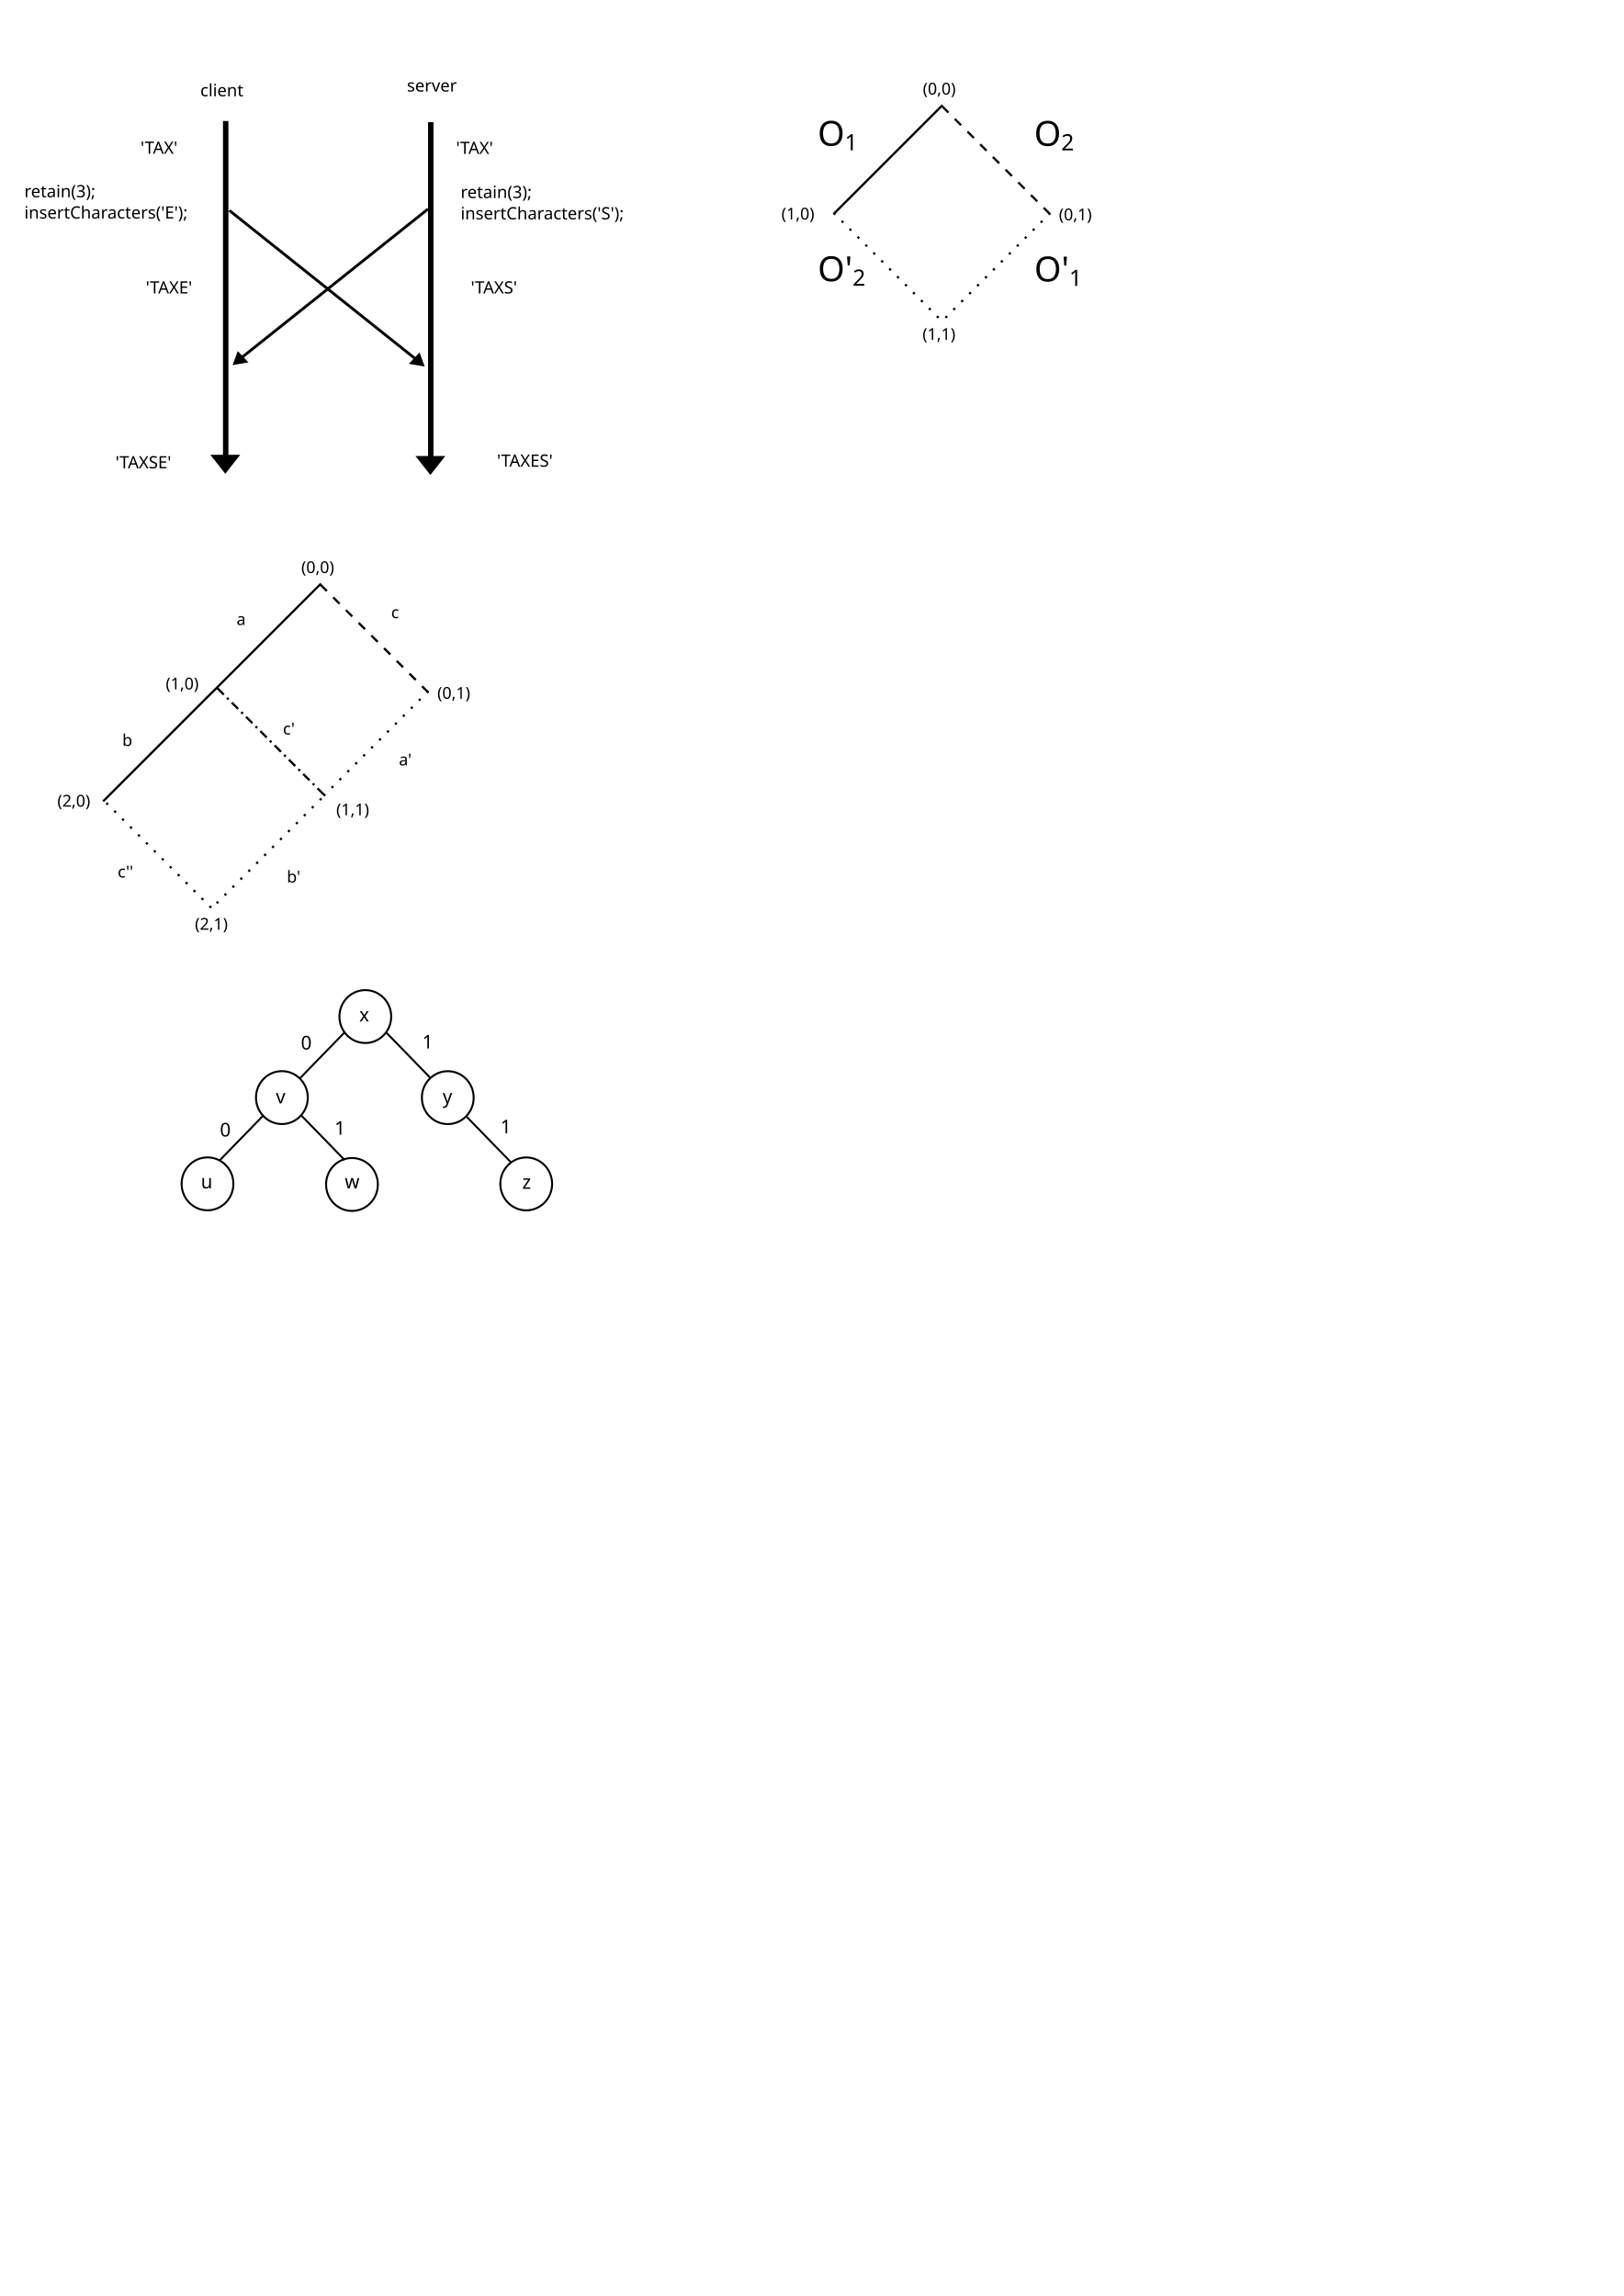
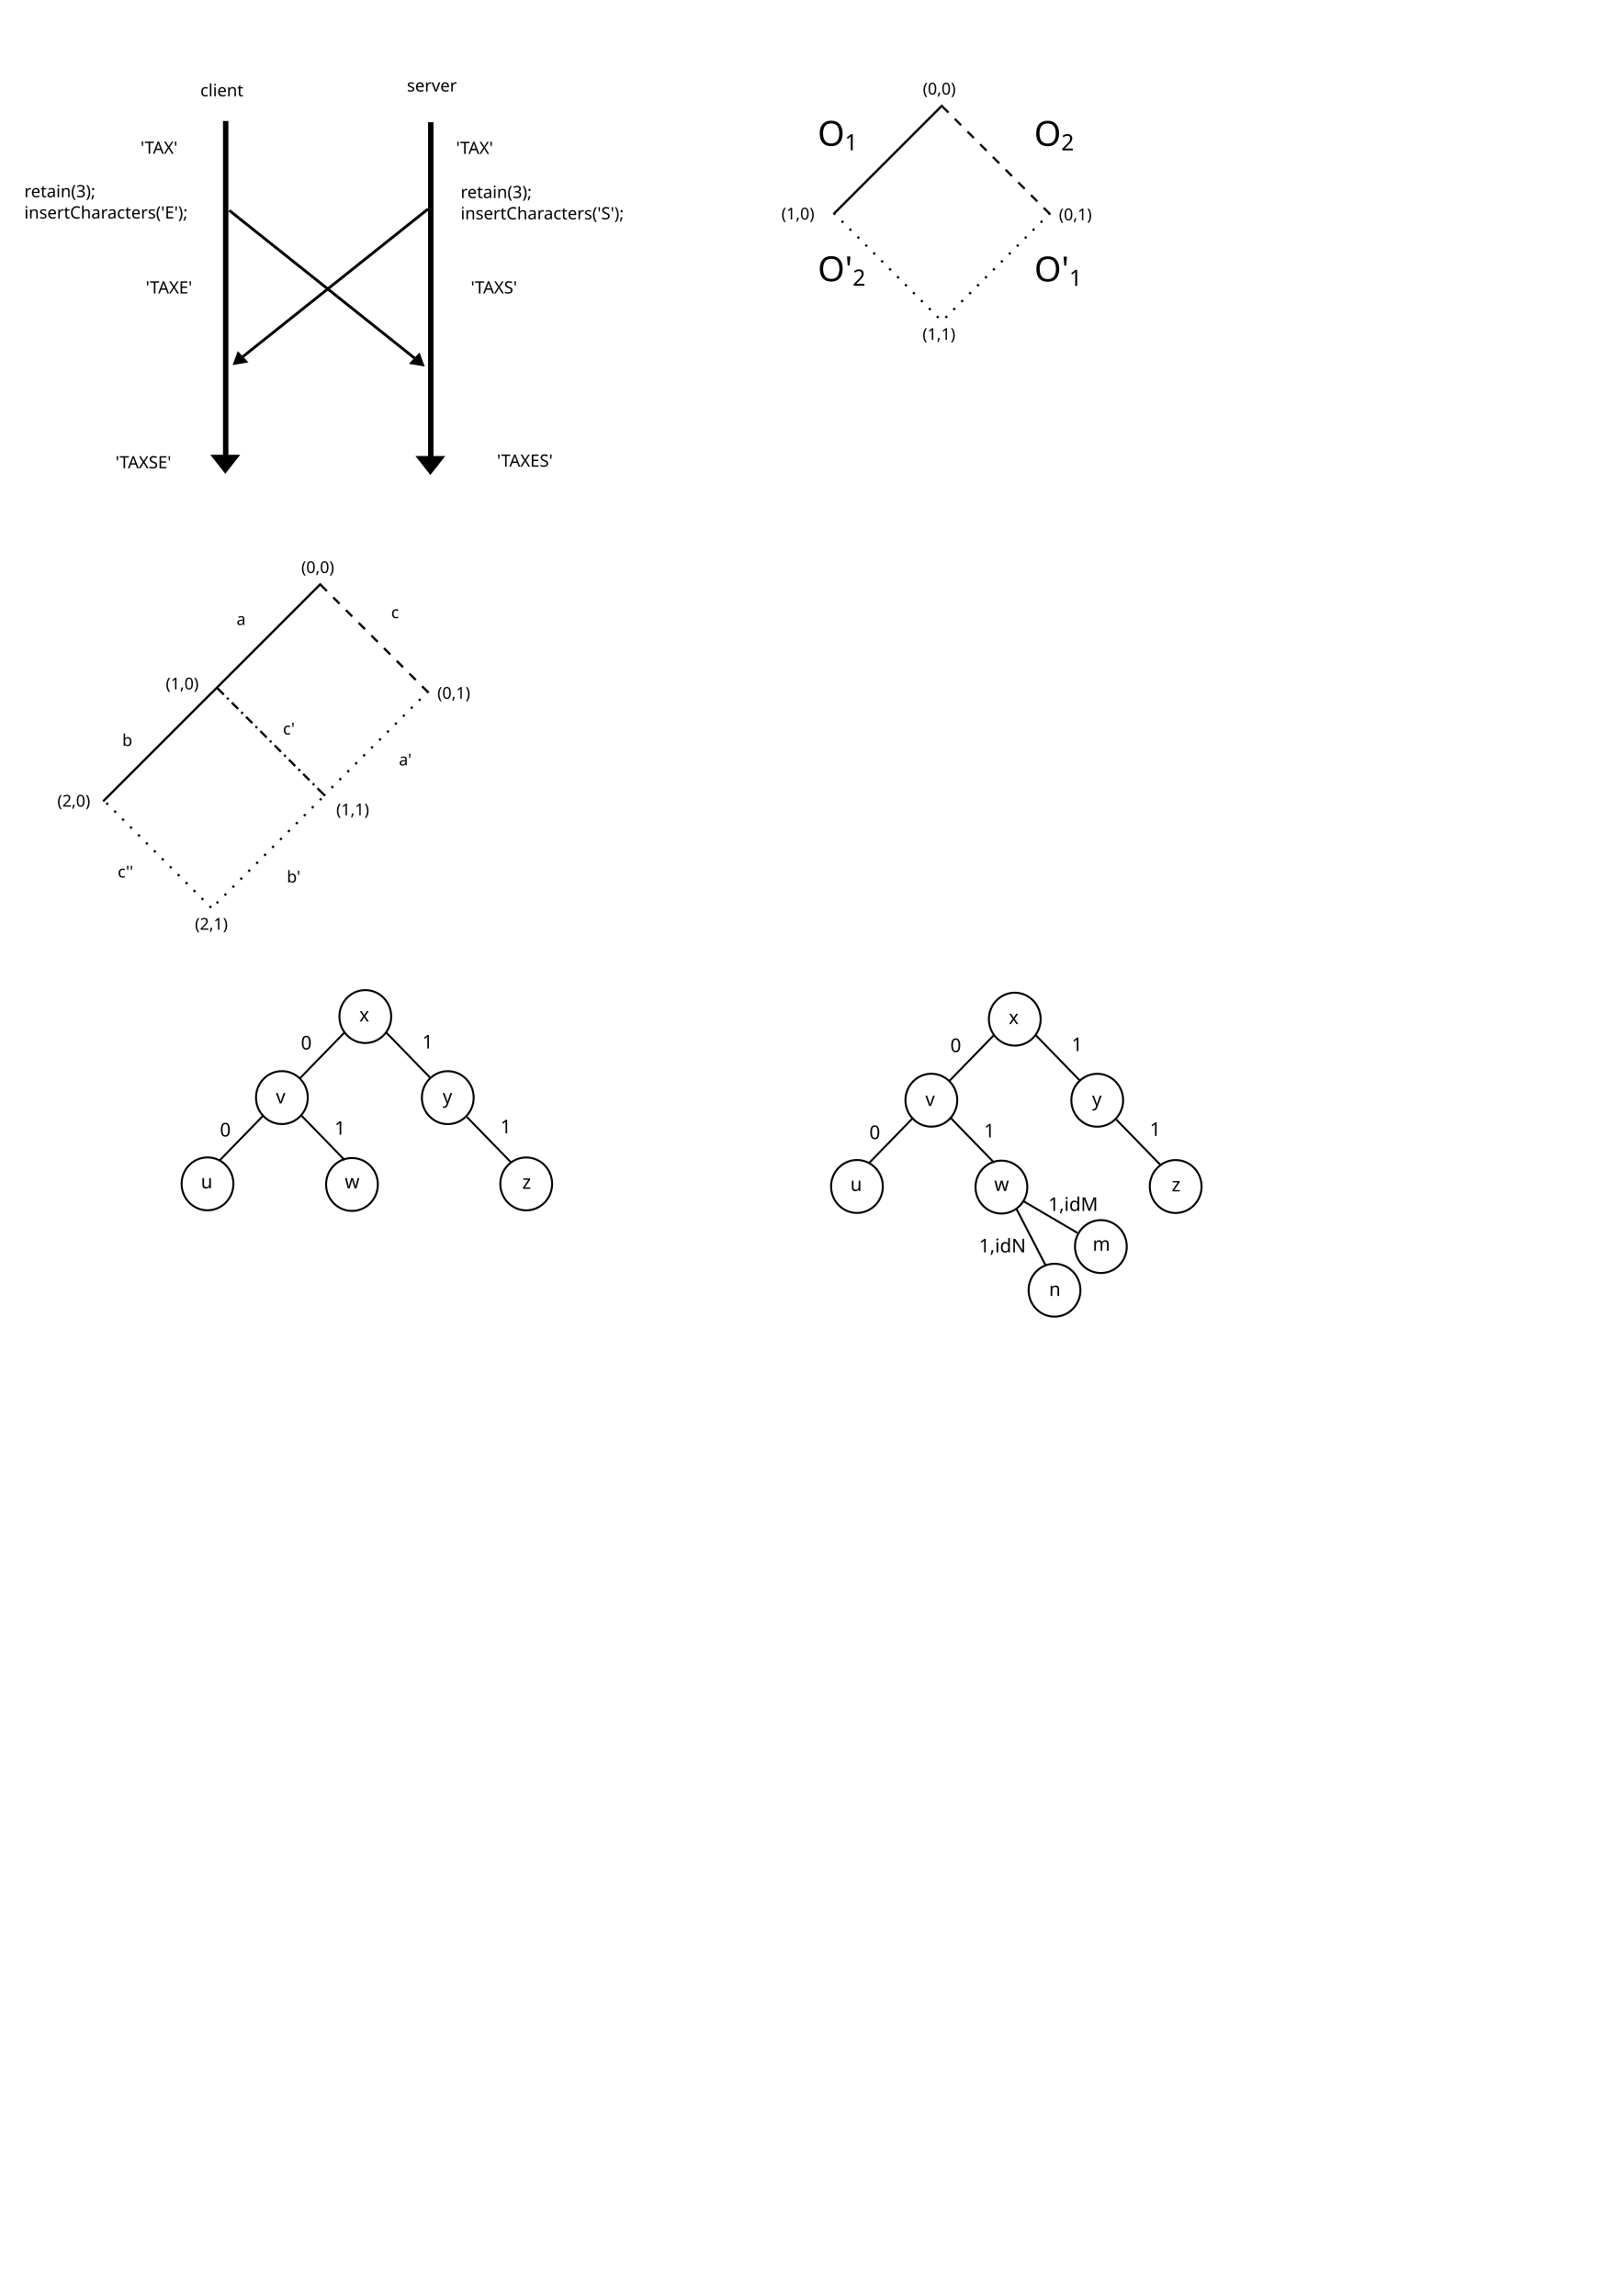
<svg xmlns="http://www.w3.org/2000/svg" width="210mm" height="297mm" viewBox="0 0 744.094 1052.362" id="svg2" version="1.1">
  <defs id="defs4" />
  <g id="layer1">
    <g id="g4295" transform="matrix(0.7428274,0,0,0.6145765,-91.29362,-71.39332)">
      <a transform="translate(21.71828,2.525381)" id="a4193">
        <path id="rect3336-8-9" d="m 238.743,203.884 3.347,0 0,251.429 -3.347,0 z" style="fill:#000000" />
      </a>
      <path id="path4191" d="m 261.882,469.504 -4.613,-7.071 -4.613,-7.071 9.225,0 9.225,0 -4.613,7.071 z" style="fill:#000000;fill-opacity:1" />
    </g>
    <a transform="matrix(0.7428274,0,0,0.6145765,18.82303,-69.29541)" id="a4193-5">
      <rect y="203.884" x="238.743" height="251.429" width="3.347" id="rect3336-8-9-1" style="fill:#000000" />
    </a>
    <path style="fill:#000000;fill-opacity:1" id="path4191-7" d="m 65.66,275.555 -11.81,-20.456 -11.81,-20.456 23.62,0 23.62,0 -11.81,20.456 z" transform="matrix(0.2901296,0,0,0.2124462,178.1734,159.1582)" />
    <text xml:space="preserve" style="font-style:normal;font-weight:normal;font-size:29.756px;line-height:0%;font-family:sans-serif;letter-spacing:0px;word-spacing:0px;fill:#000000;fill-opacity:1;stroke:none;stroke-width:1px;stroke-linecap:butt;stroke-linejoin:miter;stroke-opacity:1" x="64.5" y="70.374" id="text4229" transform="scale(0.9985727,1.001429)">
      <tspan id="tspan4231" x="64.5" y="70.374" style="font-size:7.787px;line-height:0%">'TAX'</tspan>
    </text>
    <text xml:space="preserve" style="font-style:normal;font-weight:normal;font-size:29.756px;line-height:0%;font-family:sans-serif;letter-spacing:0px;word-spacing:0px;fill:#000000;fill-opacity:1;stroke:none;stroke-width:1px;stroke-linecap:butt;stroke-linejoin:miter;stroke-opacity:1" x="209.292" y="70.455" id="text4229-8" transform="scale(0.9985727,1.001429)">
      <tspan id="tspan4231-5" x="209.292" y="70.455" style="font-size:7.787px;line-height:0%">'TAX'</tspan>
    </text>
    <text xml:space="preserve" style="font-style:normal;font-weight:normal;font-size:29.756px;line-height:125%;font-family:sans-serif;letter-spacing:0px;word-spacing:0px;fill:#000000;fill-opacity:1;stroke:none;stroke-width:1px;stroke-linecap:butt;stroke-linejoin:miter;stroke-opacity:1" x="11.148" y="90.287" id="text4253" transform="scale(0.9985727,1.001429)">
      <tspan id="tspan4255" x="11.148" y="90.287" style="font-size:7.787px">retain(3);</tspan>
      <tspan x="11.148" y="100.02" id="tspan4257" style="font-size:7.787px">insertCharacters('E');</tspan>
    </text>
    <text xml:space="preserve" style="font-style:normal;font-weight:normal;font-size:29.756px;line-height:125%;font-family:sans-serif;letter-spacing:0px;word-spacing:0px;fill:#000000;fill-opacity:1;stroke:none;stroke-width:1px;stroke-linecap:butt;stroke-linejoin:miter;stroke-opacity:1" x="211.407" y="90.663" id="text4259" transform="scale(0.9985727,1.001429)">
      <tspan id="tspan4261" x="211.407" y="90.663" style="font-size:7.787px">retain(3);</tspan>
      <tspan x="211.407" y="100.396" id="tspan4263" style="font-size:7.787px">insertCharacters('S');</tspan>
    </text>
    <text xml:space="preserve" style="font-style:normal;font-weight:normal;font-size:29.756px;line-height:0%;font-family:sans-serif;letter-spacing:0px;word-spacing:0px;fill:#000000;fill-opacity:1;stroke:none;stroke-width:1px;stroke-linecap:butt;stroke-linejoin:miter;stroke-opacity:1" x="66.894" y="134.328" id="text4229-86" transform="scale(0.9985727,1.001429)">
      <tspan id="tspan4231-1" x="66.894" y="134.328" style="font-size:7.787px;line-height:0%">'TAXE'</tspan>
    </text>
    <text xml:space="preserve" style="font-style:normal;font-weight:normal;font-size:29.756px;line-height:0%;font-family:sans-serif;letter-spacing:0px;word-spacing:0px;fill:#000000;fill-opacity:1;stroke:none;stroke-width:1px;stroke-linecap:butt;stroke-linejoin:miter;stroke-opacity:1" x="216.055" y="134.328" id="text4229-2" transform="scale(0.9985727,1.001429)">
      <tspan id="tspan4231-8" x="216.055" y="134.328" style="font-size:7.787px;line-height:0%">'TAXS'</tspan>
    </text>
    <g id="g4295-4" transform="matrix(0.2655861,-0.2811034,0.3405835,0.2716292,-34.82225,114.0824)">
      <a transform="translate(21.71828,2.525381)" id="a4193-0">
        <path id="rect3336-8-9-6" d="m 238.743,203.884 3.347,0 0,251.429 -3.347,0 z" style="fill:#000000" />
      </a>
      <path id="path4191-6" d="m 261.882,469.504 -4.613,-7.071 -4.613,-7.071 9.225,0 9.225,0 -4.613,7.071 z" style="fill:#000000;fill-opacity:1" />
    </g>
    <g id="g4295-4-0" transform="matrix(-0.2655861,-0.2811034,-0.3405835,0.2716292,336.0466,113.4272)">
      <a transform="translate(21.71828,2.525381)" id="a4193-0-8">
        <path id="rect3336-8-9-6-9" d="m 238.743,203.884 3.347,0 0,251.429 -3.347,0 z" style="fill:#000000" />
      </a>
      <path id="path4191-6-4" d="m 261.882,469.504 -4.613,-7.071 -4.613,-7.071 9.225,0 9.225,0 -4.613,7.071 z" style="fill:#000000;fill-opacity:1" />
    </g>
    <text xml:space="preserve" style="font-style:normal;font-weight:normal;font-size:29.756px;line-height:0%;font-family:sans-serif;letter-spacing:0px;word-spacing:0px;fill:#000000;fill-opacity:1;stroke:none;stroke-width:1px;stroke-linecap:butt;stroke-linejoin:miter;stroke-opacity:1" x="52.992" y="214.356" id="text4229-5" transform="scale(0.9985727,1.001429)">
      <tspan id="tspan4231-7" x="52.992" y="214.356" style="font-size:7.787px;line-height:0%">'TAXSE'</tspan>
    </text>
    <text xml:space="preserve" style="font-style:normal;font-weight:normal;font-size:29.756px;line-height:0%;font-family:sans-serif;letter-spacing:0px;word-spacing:0px;fill:#000000;fill-opacity:1;stroke:none;stroke-width:1px;stroke-linecap:butt;stroke-linejoin:miter;stroke-opacity:1" x="228.078" y="213.605" id="text4229-0" transform="scale(0.9985727,1.001429)">
      <tspan id="tspan4231-2" x="228.078" y="213.605" style="font-size:7.787px;line-height:0%">'TAXES'</tspan>
    </text>
    <text xml:space="preserve" style="font-style:normal;font-weight:normal;font-size:29.756px;line-height:125%;font-family:sans-serif;letter-spacing:0px;word-spacing:0px;fill:#000000;fill-opacity:1;stroke:none;stroke-width:1px;stroke-linecap:butt;stroke-linejoin:miter;stroke-opacity:1" x="91.928" y="44.073" id="text4376" transform="scale(0.9985727,1.001429)">
      <tspan id="tspan4378" x="91.928" y="44.073" style="font-size:7.787px">client</tspan>
    </text>
    <text xml:space="preserve" style="font-style:normal;font-weight:normal;font-size:29.756px;line-height:0%;font-family:sans-serif;letter-spacing:0px;word-spacing:0px;fill:#000000;fill-opacity:1;stroke:none;stroke-width:1px;stroke-linecap:butt;stroke-linejoin:miter;stroke-opacity:1" x="186.749" y="41.9" id="text4229-9" transform="scale(0.9985727,1.001429)">
      <tspan id="tspan4231-70" x="186.749" y="41.9" style="font-size:7.787px;line-height:0%">server</tspan>
    </text>
    <g id="g4372" transform="translate(25.75889,0)">
      <path id="path4225" d="M 356.212,98.134 C 406.185,48.162 406.185,48.162 406.185,48.162" style="fill:none;fill-rule:evenodd;stroke:#000000;stroke-width:1.029;stroke-linecap:butt;stroke-linejoin:miter;stroke-miterlimit:4;stroke-dasharray:none;stroke-dashoffset:0;stroke-opacity:1" />
      <path id="path4225-4" d="M 455.434,98.141 C 405.462,48.168 405.462,48.168 405.462,48.168" style="fill:none;fill-rule:evenodd;stroke:#000000;stroke-width:1.029;stroke-linecap:butt;stroke-linejoin:miter;stroke-miterlimit:4;stroke-dasharray:4.115, 4.115;stroke-dashoffset:0;stroke-opacity:1" />
    </g>
    <text xml:space="preserve" style="font-style:normal;font-weight:normal;font-size:84.778px;line-height:125%;font-family:sans-serif;letter-spacing:0px;word-spacing:0px;fill:#000000;fill-opacity:1;stroke:none;stroke-width:1px;stroke-linecap:butt;stroke-linejoin:miter;stroke-opacity:1" x="374.69" y="66.835" id="text4263">
      <tspan id="tspan4265" x="374.69" y="66.835" style="font-size:15.896px">O<tspan style="font-size:10.332px;baseline-shift:sub" id="tspan4302">1</tspan>
      </tspan>
    </text>
    <text xml:space="preserve" style="font-style:normal;font-weight:normal;font-size:84.778px;line-height:125%;font-family:sans-serif;letter-spacing:0px;word-spacing:0px;fill:#000000;fill-opacity:1;stroke:none;stroke-width:1px;stroke-linecap:butt;stroke-linejoin:miter;stroke-opacity:1" x="473.889" y="66.862" id="text4263-4">
      <tspan id="tspan4265-0" x="473.889" y="66.862" style="font-size:15.896px">O<tspan style="font-size:10.332px;baseline-shift:sub" id="tspan4296">2</tspan>
      </tspan>
    </text>
    <g id="g4405" transform="translate(25.75889,0)">
      <path id="path4225-2" d="M 356.318,97.629 C 406.29,147.602 406.29,147.602 406.29,147.602" style="fill:none;fill-rule:evenodd;stroke:#000000;stroke-width:1.029;stroke-linecap:butt;stroke-linejoin:miter;stroke-miterlimit:4;stroke-dasharray:1.029, 4.115;stroke-dashoffset:0;stroke-opacity:1" />
      <path id="path4225-4-9" d="M 455.54,97.623 C 405.567,147.595 405.567,147.595 405.567,147.595" style="fill:none;fill-rule:evenodd;stroke:#000000;stroke-width:1.029;stroke-linecap:butt;stroke-linejoin:miter;stroke-miterlimit:4;stroke-dasharray:1.029, 4.115;stroke-dashoffset:0;stroke-opacity:1" />
    </g>
    <text xml:space="preserve" style="font-style:normal;font-weight:normal;font-size:84.778px;line-height:125%;font-family:sans-serif;letter-spacing:0px;word-spacing:0px;fill:#000000;fill-opacity:1;stroke:none;stroke-width:1px;stroke-linecap:butt;stroke-linejoin:miter;stroke-opacity:1" x="473.966" y="128.993" id="text4263-4-9">
      <tspan id="tspan4265-0-3" x="473.966" y="128.993" style="font-size:15.896px">O'<tspan style="font-size:65%;baseline-shift:sub" id="tspan4444">1</tspan>
      </tspan>
    </text>
    <text xml:space="preserve" style="font-style:normal;font-weight:normal;font-size:84.778px;line-height:125%;font-family:sans-serif;letter-spacing:0px;word-spacing:0px;fill:#000000;fill-opacity:1;stroke:none;stroke-width:1px;stroke-linecap:butt;stroke-linejoin:miter;stroke-opacity:1" x="374.732" y="128.898" id="text4263-4-6">
      <tspan id="tspan4265-0-7" x="374.732" y="128.898" style="font-size:15.896px">O'<tspan style="font-size:10.332px;baseline-shift:sub" id="tspan4296-9">2</tspan>
      </tspan>
    </text>
    <text xml:space="preserve" style="font-style:normal;font-weight:normal;font-size:40px;line-height:125%;font-family:sans-serif;letter-spacing:0px;word-spacing:0px;fill:#000000;fill-opacity:1;stroke:none;stroke-width:1px;stroke-linecap:butt;stroke-linejoin:miter;stroke-opacity:1" x="422.902" y="43.335" id="text4450">
      <tspan id="tspan4452" x="422.902" y="43.335" style="font-size:7.5px">(0,0)</tspan>
    </text>
    <text xml:space="preserve" style="font-style:normal;font-weight:normal;font-size:40px;line-height:125%;font-family:sans-serif;letter-spacing:0px;word-spacing:0px;fill:#000000;fill-opacity:1;stroke:none;stroke-width:1px;stroke-linecap:butt;stroke-linejoin:miter;stroke-opacity:1" x="358.112" y="100.606" id="text4450-1">
      <tspan id="tspan4452-6" x="358.112" y="100.606" style="font-size:7.5px">(1,0)</tspan>
    </text>
    <text xml:space="preserve" style="font-style:normal;font-weight:normal;font-size:40px;line-height:125%;font-family:sans-serif;letter-spacing:0px;word-spacing:0px;fill:#000000;fill-opacity:1;stroke:none;stroke-width:1px;stroke-linecap:butt;stroke-linejoin:miter;stroke-opacity:1" x="485.255" y="100.963" id="text4450-8">
      <tspan id="tspan4452-0" x="485.255" y="100.963" style="font-size:7.5px">(0,1)</tspan>
    </text>
    <text xml:space="preserve" style="font-style:normal;font-weight:normal;font-size:40px;line-height:125%;font-family:sans-serif;letter-spacing:0px;word-spacing:0px;fill:#000000;fill-opacity:1;stroke:none;stroke-width:1px;stroke-linecap:butt;stroke-linejoin:miter;stroke-opacity:1" x="422.755" y="155.785" id="text4450-0">
      <tspan id="tspan4452-66" x="422.755" y="155.785" style="font-size:7.5px">(1,1)</tspan>
    </text>
    <path style="fill:none;fill-rule:evenodd;stroke:#000000;stroke-width:1.029;stroke-linecap:butt;stroke-linejoin:miter;stroke-miterlimit:4;stroke-dasharray:none;stroke-dashoffset:0;stroke-opacity:1" d="m 97.129,317.453 c 49.973,-49.973 49.973,-49.973 49.973,-49.973" id="path4225-7" />
    <path style="fill:none;fill-rule:evenodd;stroke:#000000;stroke-width:1.029;stroke-linecap:butt;stroke-linejoin:miter;stroke-miterlimit:4;stroke-dasharray:4.115, 4.115;stroke-dashoffset:0;stroke-opacity:1" d="M 196.351,317.46 C 146.379,267.487 146.379,267.487 146.379,267.487" id="path4225-4-6" />
    <text xml:space="preserve" style="font-style:normal;font-weight:normal;font-size:40px;line-height:125%;font-family:sans-serif;letter-spacing:0px;word-spacing:0px;fill:#000000;fill-opacity:1;stroke:none;stroke-width:1px;stroke-linecap:butt;stroke-linejoin:miter;stroke-opacity:1" x="138.06" y="262.653" id="text4450-7">
      <tspan id="tspan4452-4" x="138.06" y="262.653" style="font-size:7.5px">(0,0)</tspan>
    </text>
    <text xml:space="preserve" style="font-style:normal;font-weight:normal;font-size:40px;line-height:125%;font-family:sans-serif;letter-spacing:0px;word-spacing:0px;fill:#000000;fill-opacity:1;stroke:none;stroke-width:1px;stroke-linecap:butt;stroke-linejoin:miter;stroke-opacity:1" x="75.949" y="315.996" id="text4450-1-2">
      <tspan id="tspan4452-6-3" x="75.949" y="315.996" style="font-size:7.5px">(1,0)</tspan>
    </text>
    <text xml:space="preserve" style="font-style:normal;font-weight:normal;font-size:40px;line-height:125%;font-family:sans-serif;letter-spacing:0px;word-spacing:0px;fill:#000000;fill-opacity:1;stroke:none;stroke-width:1px;stroke-linecap:butt;stroke-linejoin:miter;stroke-opacity:1" x="200.413" y="320.282" id="text4450-8-1">
      <tspan id="tspan4452-0-1" x="200.413" y="320.282" style="font-size:7.5px">(0,1)</tspan>
    </text>
    <text xml:space="preserve" style="font-style:normal;font-weight:normal;font-size:40px;line-height:125%;font-family:sans-serif;letter-spacing:0px;word-spacing:0px;fill:#000000;fill-opacity:1;stroke:none;stroke-width:1px;stroke-linecap:butt;stroke-linejoin:miter;stroke-opacity:1" x="154.091" y="373.719" id="text4450-0-4">
      <tspan id="tspan4452-66-9" x="154.091" y="373.719" style="font-size:7.5px">(1,1)</tspan>
    </text>
    <path style="fill:none;fill-rule:evenodd;stroke:#000000;stroke-width:1.029;stroke-linecap:butt;stroke-linejoin:miter;stroke-miterlimit:4;stroke-dasharray:none;stroke-dashoffset:0;stroke-opacity:1" d="M 47.264,367.273 C 97.236,317.3 97.236,317.3 97.236,317.3" id="path4225-7-9" />
    <path style="fill:none;fill-rule:evenodd;stroke:#000000;stroke-width:1.029;stroke-linecap:butt;stroke-linejoin:miter;stroke-miterlimit:4;stroke-dasharray:1.029, 4.115;stroke-dashoffset:0;stroke-opacity:1" d="m 148.311,364.747 c 49.973,-49.973 49.973,-49.973 49.973,-49.973" id="path4225-7-8" />
    <text xml:space="preserve" style="font-style:normal;font-weight:normal;font-size:40px;line-height:125%;font-family:sans-serif;letter-spacing:0px;word-spacing:0px;fill:#000000;fill-opacity:1;stroke:none;stroke-width:1px;stroke-linecap:butt;stroke-linejoin:miter;stroke-opacity:1" x="108.393" y="286.469" id="text4632">
      <tspan id="tspan4634" x="108.393" y="286.469" style="font-size:7.5px">a</tspan>
    </text>
    <text xml:space="preserve" style="font-style:normal;font-weight:normal;font-size:40px;line-height:125%;font-family:sans-serif;letter-spacing:0px;word-spacing:0px;fill:#000000;fill-opacity:1;stroke:none;stroke-width:1px;stroke-linecap:butt;stroke-linejoin:miter;stroke-opacity:1" x="179.246" y="283.338" id="text4632-5">
      <tspan id="tspan4634-6" x="179.246" y="283.338" style="font-size:7.5px">c</tspan>
    </text>
    <text xml:space="preserve" style="font-style:normal;font-weight:normal;font-size:40px;line-height:125%;font-family:sans-serif;letter-spacing:0px;word-spacing:0px;fill:#000000;fill-opacity:1;stroke:none;stroke-width:1px;stroke-linecap:butt;stroke-linejoin:miter;stroke-opacity:1" x="182.817" y="350.838" id="text4632-53">
      <tspan id="tspan4634-4" x="182.817" y="350.838" style="font-size:7.5px">a'</tspan>
    </text>
    <text xml:space="preserve" style="font-style:normal;font-weight:normal;font-size:40px;line-height:125%;font-family:sans-serif;letter-spacing:0px;word-spacing:0px;fill:#000000;fill-opacity:1;stroke:none;stroke-width:1px;stroke-linecap:butt;stroke-linejoin:miter;stroke-opacity:1" x="56.032" y="341.909" id="text4632-8">
      <tspan id="tspan4634-8" x="56.032" y="341.909" style="font-size:7.5px">b</tspan>
    </text>
    <path style="fill:none;fill-rule:evenodd;stroke:#000000;stroke-width:1.029;stroke-linecap:butt;stroke-linejoin:miter;stroke-miterlimit:4;stroke-dasharray:4.115, 2.058, 1.029, 2.058;stroke-dashoffset:0;stroke-opacity:1" d="M 148.399,364.206 C 98.427,314.234 98.427,314.234 98.427,314.234" id="path4225-4-6-7" />
    <path style="fill:none;fill-rule:evenodd;stroke:#000000;stroke-width:1.029;stroke-linecap:butt;stroke-linejoin:miter;stroke-miterlimit:4;stroke-dasharray:1.029, 4.115;stroke-dashoffset:0;stroke-opacity:1" d="M 96.761,416.035 C 46.788,366.062 46.788,366.062 46.788,366.062" id="path4225-4-6-0" />
    <path style="fill:none;fill-rule:evenodd;stroke:#000000;stroke-width:1.029;stroke-linecap:butt;stroke-linejoin:miter;stroke-miterlimit:4;stroke-dasharray:1.029, 4.115;stroke-dashoffset:0;stroke-opacity:1" d="M 99.287,413.992 C 149.259,364.02 149.259,364.02 149.259,364.02" id="path4225-4-6-07" />
    <text xml:space="preserve" style="font-style:normal;font-weight:normal;font-size:40px;line-height:125%;font-family:sans-serif;letter-spacing:0px;word-spacing:0px;fill:#000000;fill-opacity:1;stroke:none;stroke-width:1px;stroke-linecap:butt;stroke-linejoin:miter;stroke-opacity:1" x="129.66" y="336.65" id="text4632-53-7">
      <tspan id="tspan4634-4-2" x="129.66" y="336.65" style="font-size:7.5px">c'</tspan>
    </text>
    <text xml:space="preserve" style="font-style:normal;font-weight:normal;font-size:40px;line-height:125%;font-family:sans-serif;letter-spacing:0px;word-spacing:0px;fill:#000000;fill-opacity:1;stroke:none;stroke-width:1px;stroke-linecap:butt;stroke-linejoin:miter;stroke-opacity:1" x="131.446" y="404.507" id="text4632-53-3">
      <tspan id="tspan4634-4-5" x="131.446" y="404.507" style="font-size:7.5px">b'</tspan>
    </text>
    <text xml:space="preserve" style="font-style:normal;font-weight:normal;font-size:40px;line-height:125%;font-family:sans-serif;letter-spacing:0px;word-spacing:0px;fill:#000000;fill-opacity:1;stroke:none;stroke-width:1px;stroke-linecap:butt;stroke-linejoin:miter;stroke-opacity:1" x="53.946" y="402.186" id="text4632-53-2">
      <tspan id="tspan4634-4-0" x="53.946" y="402.186" style="font-size:7.5px">c''</tspan>
    </text>
    <text xml:space="preserve" style="font-style:normal;font-weight:normal;font-size:40px;line-height:125%;font-family:sans-serif;letter-spacing:0px;word-spacing:0px;fill:#000000;fill-opacity:1;stroke:none;stroke-width:1px;stroke-linecap:butt;stroke-linejoin:miter;stroke-opacity:1" x="26.281" y="369.713" id="text4450-1-2-6">
      <tspan id="tspan4452-6-3-3" x="26.281" y="369.713" style="font-size:7.5px">(2,0)</tspan>
    </text>
    <text xml:space="preserve" style="font-style:normal;font-weight:normal;font-size:40px;line-height:125%;font-family:sans-serif;letter-spacing:0px;word-spacing:0px;fill:#000000;fill-opacity:1;stroke:none;stroke-width:1px;stroke-linecap:butt;stroke-linejoin:miter;stroke-opacity:1" x="89.317" y="426.142" id="text4450-1-2-9">
      <tspan id="tspan4452-6-3-35" x="89.317" y="426.142" style="font-size:7.5px">(2,1)</tspan>
    </text>
    <ellipse style="fill:none;fill-opacity:1;stroke:#000000;stroke-width:0.906;stroke-linejoin:miter;stroke-miterlimit:4;stroke-dasharray:none;stroke-dashoffset:0;stroke-opacity:1" id="path4402" cx="129.181" cy="503.078" rx="11.865" ry="12.123" />
    <ellipse style="fill:none;fill-opacity:1;stroke:#000000;stroke-width:0.906;stroke-linejoin:miter;stroke-miterlimit:4;stroke-dasharray:none;stroke-dashoffset:0;stroke-opacity:1" id="path4402-1" cx="161.295" cy="542.898" rx="11.865" ry="12.123" />
    <ellipse style="fill:none;fill-opacity:1;stroke:#000000;stroke-width:0.906;stroke-linejoin:miter;stroke-miterlimit:4;stroke-dasharray:none;stroke-dashoffset:0;stroke-opacity:1" id="path4402-7" cx="95.092" cy="542.616" rx="11.865" ry="12.123" />
    <ellipse style="fill:none;fill-opacity:1;stroke:#000000;stroke-width:0.906;stroke-linejoin:miter;stroke-miterlimit:4;stroke-dasharray:none;stroke-dashoffset:0;stroke-opacity:1" id="path4402-6" cx="241.153" cy="542.637" rx="11.865" ry="12.123" />
    <ellipse style="fill:none;fill-opacity:1;stroke:#000000;stroke-width:0.906;stroke-linejoin:miter;stroke-miterlimit:4;stroke-dasharray:none;stroke-dashoffset:0;stroke-opacity:1" id="path4402-60" cx="167.412" cy="465.934" rx="11.865" ry="12.123" />
    <ellipse style="fill:none;fill-opacity:1;stroke:#000000;stroke-width:0.906;stroke-linejoin:miter;stroke-miterlimit:4;stroke-dasharray:none;stroke-dashoffset:0;stroke-opacity:1" id="path4402-8" cx="205.205" cy="503.101" rx="11.865" ry="12.123" />
    <path style="opacity:1;fill:#000000;fill-opacity:1;fill-rule:evenodd;stroke:#000000;stroke-width:0.892px;stroke-linecap:butt;stroke-linejoin:miter;stroke-opacity:1" d="m 137.479,494.203 20.207,-20.783" id="path4443" />
    <path style="opacity:1;fill:#000000;fill-opacity:1;fill-rule:evenodd;stroke:#000000;stroke-width:0.892px;stroke-linecap:butt;stroke-linejoin:miter;stroke-opacity:1" d="M 197.268,494.098 177.061,473.315" id="path4443-1" />
    <path style="opacity:1;fill:#000000;fill-opacity:1;fill-rule:evenodd;stroke:#000000;stroke-width:0.892px;stroke-linecap:butt;stroke-linejoin:miter;stroke-opacity:1" d="m 100.625,531.899 20.207,-20.783" id="path4443-12" />
    <path style="opacity:1;fill:#000000;fill-opacity:1;fill-rule:evenodd;stroke:#000000;stroke-width:0.892px;stroke-linecap:butt;stroke-linejoin:miter;stroke-opacity:1" d="M 157.941,531.689 137.734,510.906" id="path4443-6" />
    <path style="opacity:1;fill:#000000;fill-opacity:1;fill-rule:evenodd;stroke:#000000;stroke-width:0.892px;stroke-linecap:butt;stroke-linejoin:miter;stroke-opacity:1" d="M 234.079,532.651 213.872,511.868" id="path4443-8" />
    <text xml:space="preserve" style="font-style:normal;font-weight:normal;font-size:46.32px;line-height:125%;font-family:sans-serif;letter-spacing:0px;word-spacing:0px;fill:#000000;fill-opacity:1;stroke:none;stroke-width:1px;stroke-linecap:butt;stroke-linejoin:miter;stroke-opacity:1" x="93.378" y="537.075" id="text4484" transform="scale(0.9860413,1.014156)">
      <tspan id="tspan4486" x="93.378" y="537.075" style="font-size:8.685px">u</tspan>
    </text>
    <text xml:space="preserve" style="font-style:normal;font-weight:normal;font-size:46.32px;line-height:125%;font-family:sans-serif;letter-spacing:0px;word-spacing:0px;fill:#000000;fill-opacity:1;stroke:none;stroke-width:1px;stroke-linecap:butt;stroke-linejoin:miter;stroke-opacity:1" x="160.251" y="537.106" id="text4484-6" transform="scale(0.9860413,1.014156)">
      <tspan id="tspan4486-5" x="160.251" y="537.106" style="font-size:8.685px">w</tspan>
    </text>
    <text xml:space="preserve" style="font-style:normal;font-weight:normal;font-size:46.32px;line-height:125%;font-family:sans-serif;letter-spacing:0px;word-spacing:0px;fill:#000000;fill-opacity:1;stroke:none;stroke-width:1px;stroke-linecap:butt;stroke-linejoin:miter;stroke-opacity:1" x="128.229" y="498.651" id="text4484-9" transform="scale(0.9860413,1.014156)">
      <tspan id="tspan4486-52" x="128.229" y="498.651" style="font-size:8.685px">v</tspan>
    </text>
    <text xml:space="preserve" style="font-style:normal;font-weight:normal;font-size:46.32px;line-height:125%;font-family:sans-serif;letter-spacing:0px;word-spacing:0px;fill:#000000;fill-opacity:1;stroke:none;stroke-width:1px;stroke-linecap:butt;stroke-linejoin:miter;stroke-opacity:1" x="166.977" y="461.658" id="text4484-4" transform="scale(0.9860413,1.014156)">
      <tspan id="tspan4486-3" x="166.977" y="461.658" style="font-size:8.685px">x</tspan>
    </text>
    <text xml:space="preserve" style="font-style:normal;font-weight:normal;font-size:46.32px;line-height:125%;font-family:sans-serif;letter-spacing:0px;word-spacing:0px;fill:#000000;fill-opacity:1;stroke:none;stroke-width:1px;stroke-linecap:butt;stroke-linejoin:miter;stroke-opacity:1" x="205.725" y="498.651" id="text4484-1" transform="scale(0.9860413,1.014156)">
      <tspan id="tspan4486-2" x="205.725" y="498.651" style="font-size:8.685px">y</tspan>
    </text>
    <text xml:space="preserve" style="font-style:normal;font-weight:normal;font-size:46.32px;line-height:125%;font-family:sans-serif;letter-spacing:0px;word-spacing:0px;fill:#000000;fill-opacity:1;stroke:none;stroke-width:1px;stroke-linecap:butt;stroke-linejoin:miter;stroke-opacity:1" x="242.695" y="537.252" id="text4484-7" transform="scale(0.9860413,1.014156)">
      <tspan id="tspan4486-32" x="242.695" y="537.252" style="font-size:8.685px">z</tspan>
    </text>
    <text xml:space="preserve" style="font-style:normal;font-weight:normal;font-size:40px;line-height:125%;font-family:sans-serif;letter-spacing:0px;word-spacing:0px;fill:#000000;fill-opacity:1;stroke:none;stroke-width:1px;stroke-linecap:butt;stroke-linejoin:miter;stroke-opacity:1" x="137.886" y="481.025" id="text4542">
      <tspan id="tspan4544" x="137.886" y="481.025" style="font-size:8.684px">0</tspan>
    </text>
    <text xml:space="preserve" style="font-style:normal;font-weight:normal;font-size:40px;line-height:125%;font-family:sans-serif;letter-spacing:0px;word-spacing:0px;fill:#000000;fill-opacity:1;stroke:none;stroke-width:1px;stroke-linecap:butt;stroke-linejoin:miter;stroke-opacity:1" x="100.78" y="520.9" id="text4542-5">
      <tspan id="tspan4544-5" x="100.78" y="520.9" style="font-size:8.684px">0</tspan>
    </text>
    <text xml:space="preserve" style="font-style:normal;font-weight:normal;font-size:40px;line-height:125%;font-family:sans-serif;letter-spacing:0px;word-spacing:0px;fill:#000000;fill-opacity:1;stroke:none;stroke-width:1px;stroke-linecap:butt;stroke-linejoin:miter;stroke-opacity:1" x="153.303" y="520.127" id="text4542-54">
      <tspan id="tspan4544-56" x="153.303" y="520.127" style="font-size:8.684px">1</tspan>
    </text>
    <text xml:space="preserve" style="font-style:normal;font-weight:normal;font-size:40px;line-height:125%;font-family:sans-serif;letter-spacing:0px;word-spacing:0px;fill:#000000;fill-opacity:1;stroke:none;stroke-width:1px;stroke-linecap:butt;stroke-linejoin:miter;stroke-opacity:1" x="193.494" y="480.581" id="text4542-9">
      <tspan id="tspan4544-9" x="193.494" y="480.581" style="font-size:8.684px">1</tspan>
    </text>
    <text xml:space="preserve" style="font-style:normal;font-weight:normal;font-size:40px;line-height:125%;font-family:sans-serif;letter-spacing:0px;word-spacing:0px;fill:#000000;fill-opacity:1;stroke:none;stroke-width:1px;stroke-linecap:butt;stroke-linejoin:miter;stroke-opacity:1" x="229.337" y="519.443" id="text4542-7">
      <tspan id="tspan4544-8" x="229.337" y="519.443" style="font-size:8.684px">1</tspan>
    </text>
+     <ellipse style="fill:none;fill-opacity:1;stroke:#000000;stroke-width:0.906;stroke-linejoin:miter;stroke-miterlimit:4;stroke-dasharray:none;stroke-dashoffset:0;stroke-opacity:1" id="path4402-3" cx="426.809" cy="504.274" rx="11.865" ry="12.123" />
+     <ellipse style="fill:none;fill-opacity:1;stroke:#000000;stroke-width:0.906;stroke-linejoin:miter;stroke-miterlimit:4;stroke-dasharray:none;stroke-dashoffset:0;stroke-opacity:1" id="path4402-1-8" cx="458.922" cy="544.094" rx="11.865" ry="12.123" />
+     <ellipse style="fill:none;fill-opacity:1;stroke:#000000;stroke-width:0.906;stroke-linejoin:miter;stroke-miterlimit:4;stroke-dasharray:none;stroke-dashoffset:0;stroke-opacity:1" id="path4402-7-9" cx="392.72" cy="543.812" rx="11.865" ry="12.123" />
+     <ellipse style="fill:none;fill-opacity:1;stroke:#000000;stroke-width:0.906;stroke-linejoin:miter;stroke-miterlimit:4;stroke-dasharray:none;stroke-dashoffset:0;stroke-opacity:1" id="path4402-6-6" cx="538.78" cy="543.834" rx="11.865" ry="12.123" />
+     <ellipse style="fill:none;fill-opacity:1;stroke:#000000;stroke-width:0.906;stroke-linejoin:miter;stroke-miterlimit:4;stroke-dasharray:none;stroke-dashoffset:0;stroke-opacity:1" id="path4402-60-6" cx="465.039" cy="467.13" rx="11.865" ry="12.123" />
+     <ellipse style="fill:none;fill-opacity:1;stroke:#000000;stroke-width:0.906;stroke-linejoin:miter;stroke-miterlimit:4;stroke-dasharray:none;stroke-dashoffset:0;stroke-opacity:1" id="path4402-8-8" cx="502.832" cy="504.298" rx="11.865" ry="12.123" />
+     <path style="opacity:1;fill:#000000;fill-opacity:1;fill-rule:evenodd;stroke:#000000;stroke-width:0.892px;stroke-linecap:butt;stroke-linejoin:miter;stroke-opacity:1" d="m 435.107,495.4 20.207,-20.783" id="path4443-3" />
+     <path style="opacity:1;fill:#000000;fill-opacity:1;fill-rule:evenodd;stroke:#000000;stroke-width:0.892px;stroke-linecap:butt;stroke-linejoin:miter;stroke-opacity:1" d="M 494.895,495.295 474.688,474.512" id="path4443-1-6" />
+     <path style="opacity:1;fill:#000000;fill-opacity:1;fill-rule:evenodd;stroke:#000000;stroke-width:0.892px;stroke-linecap:butt;stroke-linejoin:miter;stroke-opacity:1" d="m 398.252,533.095 20.207,-20.783" id="path4443-12-3" />
+     <path style="opacity:1;fill:#000000;fill-opacity:1;fill-rule:evenodd;stroke:#000000;stroke-width:0.892px;stroke-linecap:butt;stroke-linejoin:miter;stroke-opacity:1" d="M 455.569,532.886 435.362,512.102" id="path4443-6-1" />
+     <path style="opacity:1;fill:#000000;fill-opacity:1;fill-rule:evenodd;stroke:#000000;stroke-width:0.892px;stroke-linecap:butt;stroke-linejoin:miter;stroke-opacity:1" d="M 531.707,533.847 511.5,513.064" id="path4443-8-4" />
+     <text xml:space="preserve" style="font-style:normal;font-weight:normal;font-size:46.32px;line-height:125%;font-family:sans-serif;letter-spacing:0px;word-spacing:0px;fill:#000000;fill-opacity:1;stroke:none;stroke-width:1px;stroke-linecap:butt;stroke-linejoin:miter;stroke-opacity:1" x="395.219" y="538.255" id="text4484-0" transform="scale(0.9860413,1.014156)">
+       <tspan id="tspan4486-23" x="395.219" y="538.255" style="font-size:8.685px">u</tspan>
+     </text>
+     <text xml:space="preserve" style="font-style:normal;font-weight:normal;font-size:46.32px;line-height:125%;font-family:sans-serif;letter-spacing:0px;word-spacing:0px;fill:#000000;fill-opacity:1;stroke:none;stroke-width:1px;stroke-linecap:butt;stroke-linejoin:miter;stroke-opacity:1" x="462.092" y="538.286" id="text4484-6-0" transform="scale(0.9860413,1.014156)">
+       <tspan id="tspan4486-5-0" x="462.092" y="538.286" style="font-size:8.685px">w</tspan>
+     </text>
+     <text xml:space="preserve" style="font-style:normal;font-weight:normal;font-size:46.32px;line-height:125%;font-family:sans-serif;letter-spacing:0px;word-spacing:0px;fill:#000000;fill-opacity:1;stroke:none;stroke-width:1px;stroke-linecap:butt;stroke-linejoin:miter;stroke-opacity:1" x="430.07" y="499.83" id="text4484-9-2" transform="scale(0.9860413,1.014156)">
+       <tspan id="tspan4486-52-7" x="430.07" y="499.83" style="font-size:8.685px">v</tspan>
+     </text>
+     <text xml:space="preserve" style="font-style:normal;font-weight:normal;font-size:46.32px;line-height:125%;font-family:sans-serif;letter-spacing:0px;word-spacing:0px;fill:#000000;fill-opacity:1;stroke:none;stroke-width:1px;stroke-linecap:butt;stroke-linejoin:miter;stroke-opacity:1" x="468.818" y="462.837" id="text4484-4-4" transform="scale(0.9860413,1.014156)">
+       <tspan id="tspan4486-3-5" x="468.818" y="462.837" style="font-size:8.685px">x</tspan>
+     </text>
+     <text xml:space="preserve" style="font-style:normal;font-weight:normal;font-size:46.32px;line-height:125%;font-family:sans-serif;letter-spacing:0px;word-spacing:0px;fill:#000000;fill-opacity:1;stroke:none;stroke-width:1px;stroke-linecap:butt;stroke-linejoin:miter;stroke-opacity:1" x="507.566" y="499.83" id="text4484-1-2" transform="scale(0.9860413,1.014156)">
+       <tspan id="tspan4486-2-3" x="507.566" y="499.83" style="font-size:8.685px">y</tspan>
+     </text>
+     <text xml:space="preserve" style="font-style:normal;font-weight:normal;font-size:46.32px;line-height:125%;font-family:sans-serif;letter-spacing:0px;word-spacing:0px;fill:#000000;fill-opacity:1;stroke:none;stroke-width:1px;stroke-linecap:butt;stroke-linejoin:miter;stroke-opacity:1" x="544.536" y="538.432" id="text4484-7-5" transform="scale(0.9860413,1.014156)">
+       <tspan id="tspan4486-32-9" x="544.536" y="538.432" style="font-size:8.685px">z</tspan>
+     </text>
+     <text xml:space="preserve" style="font-style:normal;font-weight:normal;font-size:40px;line-height:125%;font-family:sans-serif;letter-spacing:0px;word-spacing:0px;fill:#000000;fill-opacity:1;stroke:none;stroke-width:1px;stroke-linecap:butt;stroke-linejoin:miter;stroke-opacity:1" x="435.513" y="482.221" id="text4542-0">
+       <tspan id="tspan4544-4" x="435.513" y="482.221" style="font-size:8.684px">0</tspan>
+     </text>
+     <text xml:space="preserve" style="font-style:normal;font-weight:normal;font-size:40px;line-height:125%;font-family:sans-serif;letter-spacing:0px;word-spacing:0px;fill:#000000;fill-opacity:1;stroke:none;stroke-width:1px;stroke-linecap:butt;stroke-linejoin:miter;stroke-opacity:1" x="398.408" y="522.096" id="text4542-5-3">
+       <tspan id="tspan4544-5-6" x="398.408" y="522.096" style="font-size:8.684px">0</tspan>
+     </text>
+     <text xml:space="preserve" style="font-style:normal;font-weight:normal;font-size:40px;line-height:125%;font-family:sans-serif;letter-spacing:0px;word-spacing:0px;fill:#000000;fill-opacity:1;stroke:none;stroke-width:1px;stroke-linecap:butt;stroke-linejoin:miter;stroke-opacity:1" x="450.931" y="521.324" id="text4542-54-1">
+       <tspan id="tspan4544-56-5" x="450.931" y="521.324" style="font-size:8.684px">1</tspan>
+     </text>
+     <text xml:space="preserve" style="font-style:normal;font-weight:normal;font-size:40px;line-height:125%;font-family:sans-serif;letter-spacing:0px;word-spacing:0px;fill:#000000;fill-opacity:1;stroke:none;stroke-width:1px;stroke-linecap:butt;stroke-linejoin:miter;stroke-opacity:1" x="491.121" y="481.778" id="text4542-9-9">
+       <tspan id="tspan4544-9-6" x="491.121" y="481.778" style="font-size:8.684px">1</tspan>
+     </text>
+     <text xml:space="preserve" style="font-style:normal;font-weight:normal;font-size:40px;line-height:125%;font-family:sans-serif;letter-spacing:0px;word-spacing:0px;fill:#000000;fill-opacity:1;stroke:none;stroke-width:1px;stroke-linecap:butt;stroke-linejoin:miter;stroke-opacity:1" x="526.965" y="520.64" id="text4542-7-5">
+       <tspan id="tspan4544-8-9" x="526.965" y="520.64" style="font-size:8.684px">1</tspan>
+     </text>
+     <path style="opacity:1;fill:#000000;fill-opacity:1;fill-rule:evenodd;stroke:#000000;stroke-width:0.892px;stroke-linecap:butt;stroke-linejoin:miter;stroke-opacity:1" d="M 493.711,565.058 468.717,550.375" id="path4443-6-1-5" />
+     <path style="opacity:1;fill:#000000;fill-opacity:1;fill-rule:evenodd;stroke:#000000;stroke-width:0.892px;stroke-linecap:butt;stroke-linejoin:miter;stroke-opacity:1" d="M 479.095,579.805 465.792,554.05" id="path4443-6-1-1" />
+     <ellipse style="fill:none;fill-opacity:1;stroke:#000000;stroke-width:0.906;stroke-linejoin:miter;stroke-miterlimit:4;stroke-dasharray:none;stroke-dashoffset:0;stroke-opacity:1" id="path4402-3-9" cx="504.5" cy="571.362" rx="11.865" ry="12.123" />
+     <ellipse style="fill:none;fill-opacity:1;stroke:#000000;stroke-width:0.906;stroke-linejoin:miter;stroke-miterlimit:4;stroke-dasharray:none;stroke-dashoffset:0;stroke-opacity:1" id="path4402-3-0" cx="483.25" cy="591.362" rx="11.865" ry="12.123" />
+     <text xml:space="preserve" style="font-style:normal;font-weight:normal;font-size:40px;line-height:125%;font-family:sans-serif;letter-spacing:0px;word-spacing:0px;fill:#000000;fill-opacity:1;stroke:none;stroke-width:1px;stroke-linecap:butt;stroke-linejoin:miter;stroke-opacity:1" x="480.411" y="555.027" id="text4542-54-1-9">
+       <tspan id="tspan4544-56-5-4" x="480.411" y="555.027" style="font-size:8.684px">1,idM</tspan>
+     </text>
+     <text xml:space="preserve" style="font-style:normal;font-weight:normal;font-size:40px;line-height:125%;font-family:sans-serif;letter-spacing:0px;word-spacing:0px;fill:#000000;fill-opacity:1;stroke:none;stroke-width:1px;stroke-linecap:butt;stroke-linejoin:miter;stroke-opacity:1" x="448.661" y="574.027" id="text4542-54-1-1">
+       <tspan id="tspan4544-56-5-44" x="448.661" y="574.027" style="font-size:8.684px">1,idN</tspan>
+     </text>
+     <text xml:space="preserve" style="font-style:normal;font-weight:normal;font-size:46.32px;line-height:125%;font-family:sans-serif;letter-spacing:0px;word-spacing:0px;fill:#000000;fill-opacity:1;stroke:none;stroke-width:1px;stroke-linecap:butt;stroke-linejoin:miter;stroke-opacity:1" x="507.841" y="565.268" id="text4484-7-5-3" transform="scale(0.9860413,1.014156)">
+       <tspan id="tspan4486-32-9-9" x="507.841" y="565.268" style="font-size:8.685px">m</tspan>
+     </text>
+     <text xml:space="preserve" style="font-style:normal;font-weight:normal;font-size:46.32px;line-height:125%;font-family:sans-serif;letter-spacing:0px;word-spacing:0px;fill:#000000;fill-opacity:1;stroke:none;stroke-width:1px;stroke-linecap:butt;stroke-linejoin:miter;stroke-opacity:1" x="487.558" y="585.729" id="text4484-7-5-4" transform="scale(0.9860413,1.014156)">
+       <tspan id="tspan4486-32-9-5" x="487.558" y="585.729" style="font-size:8.685px">n</tspan>
+     </text>
  </g>
</svg>
